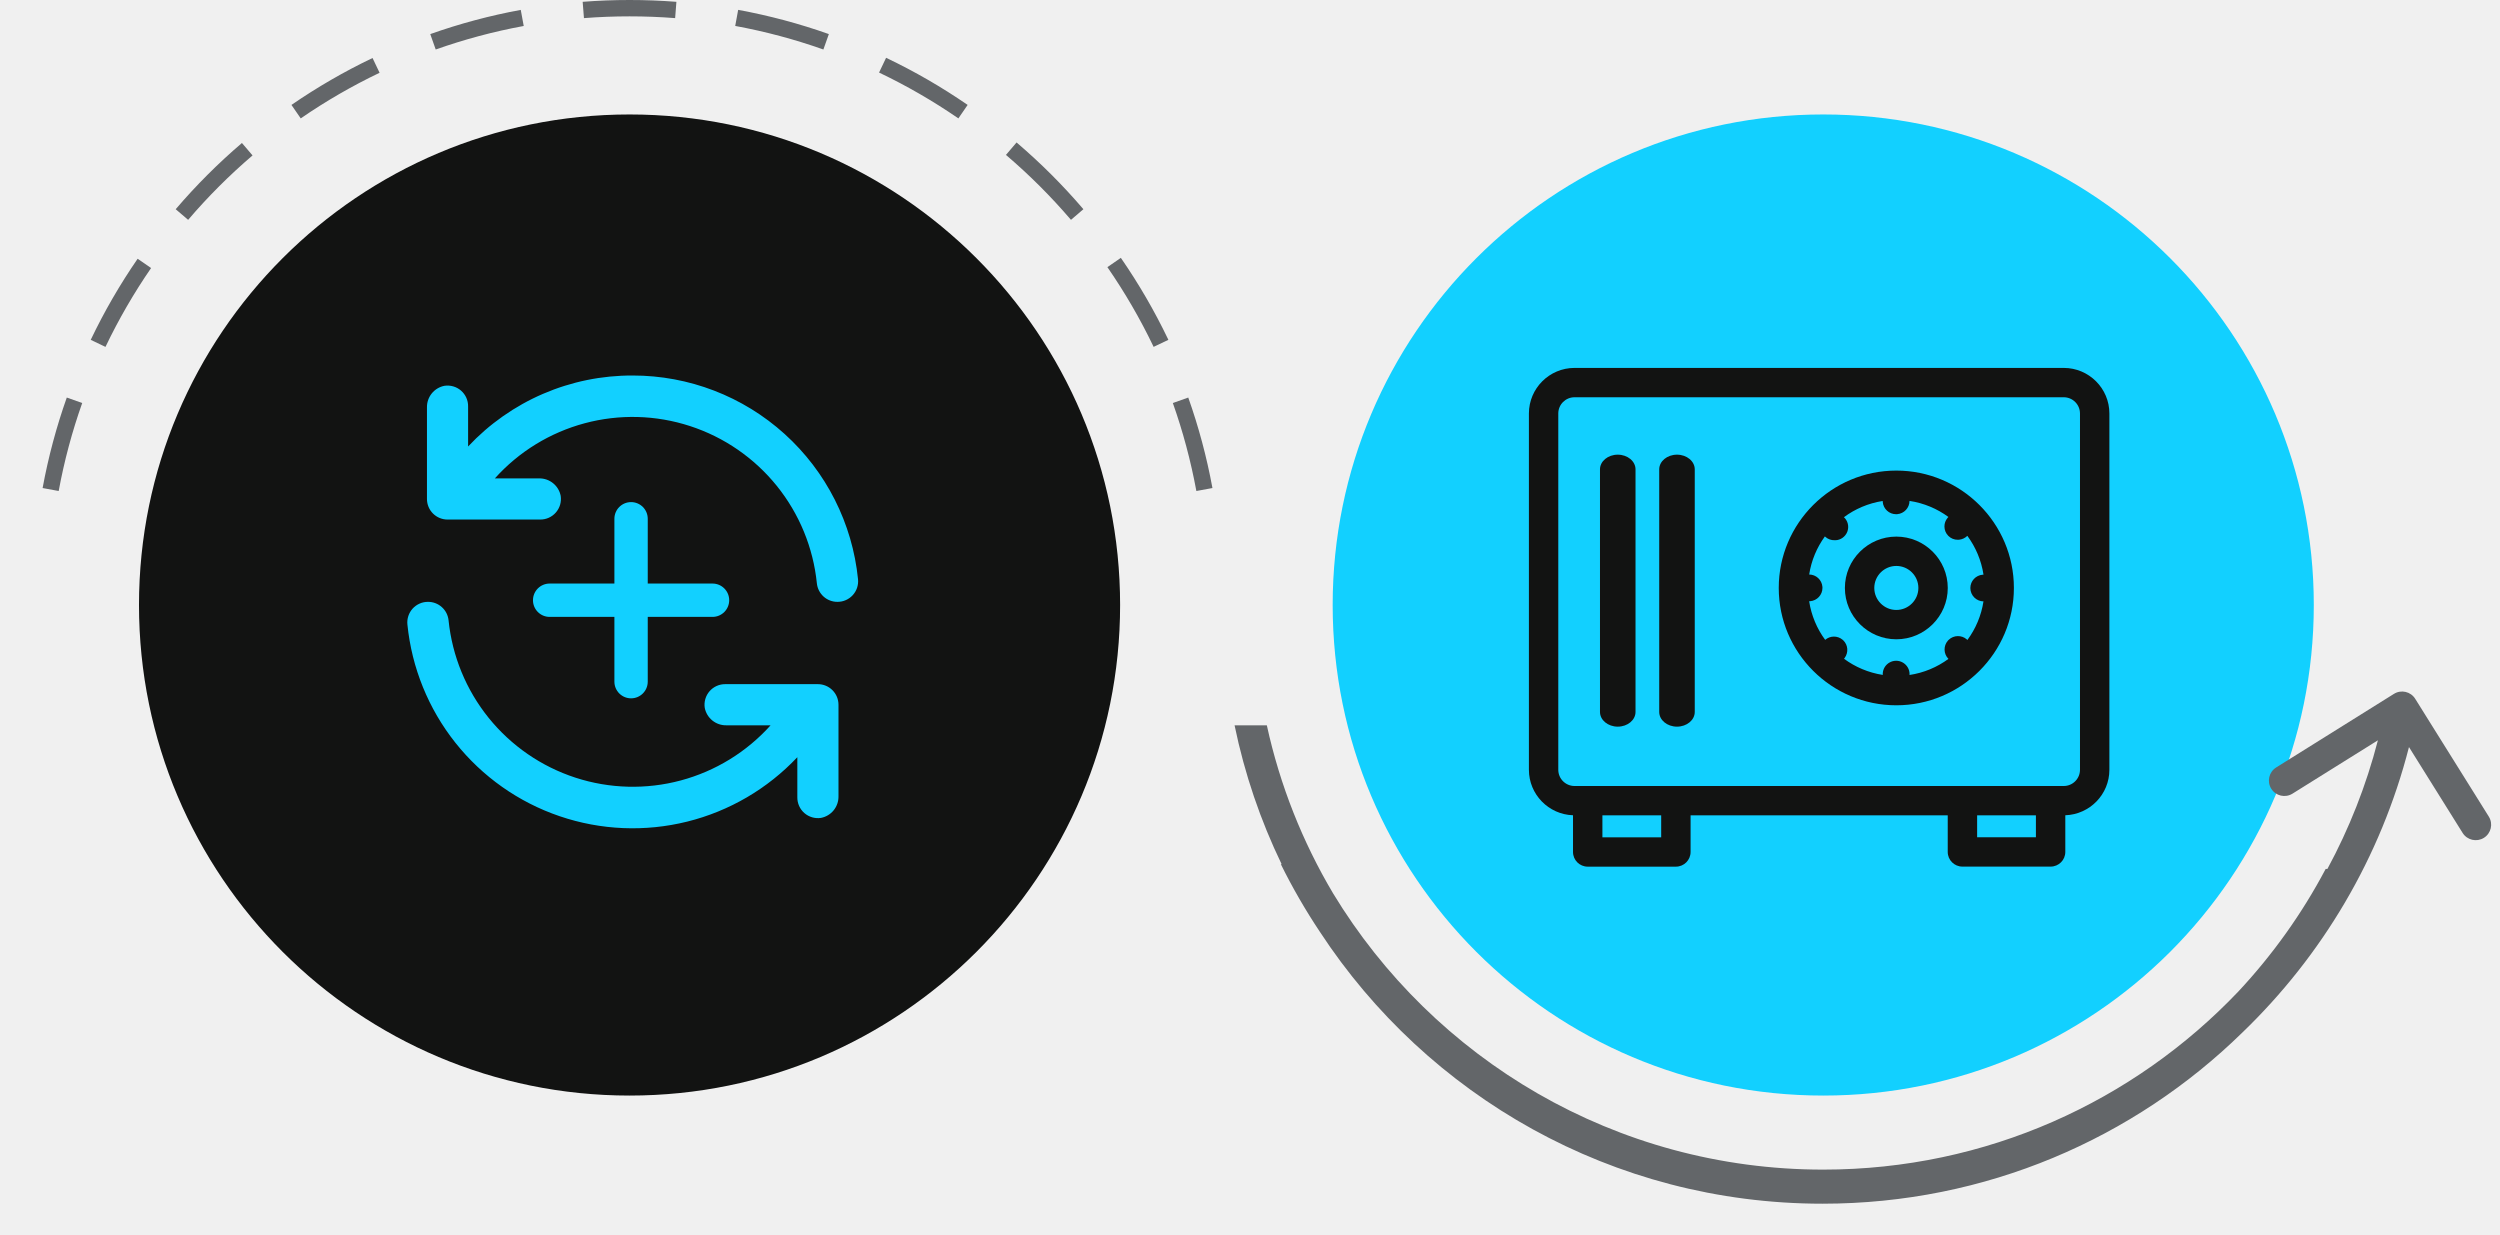
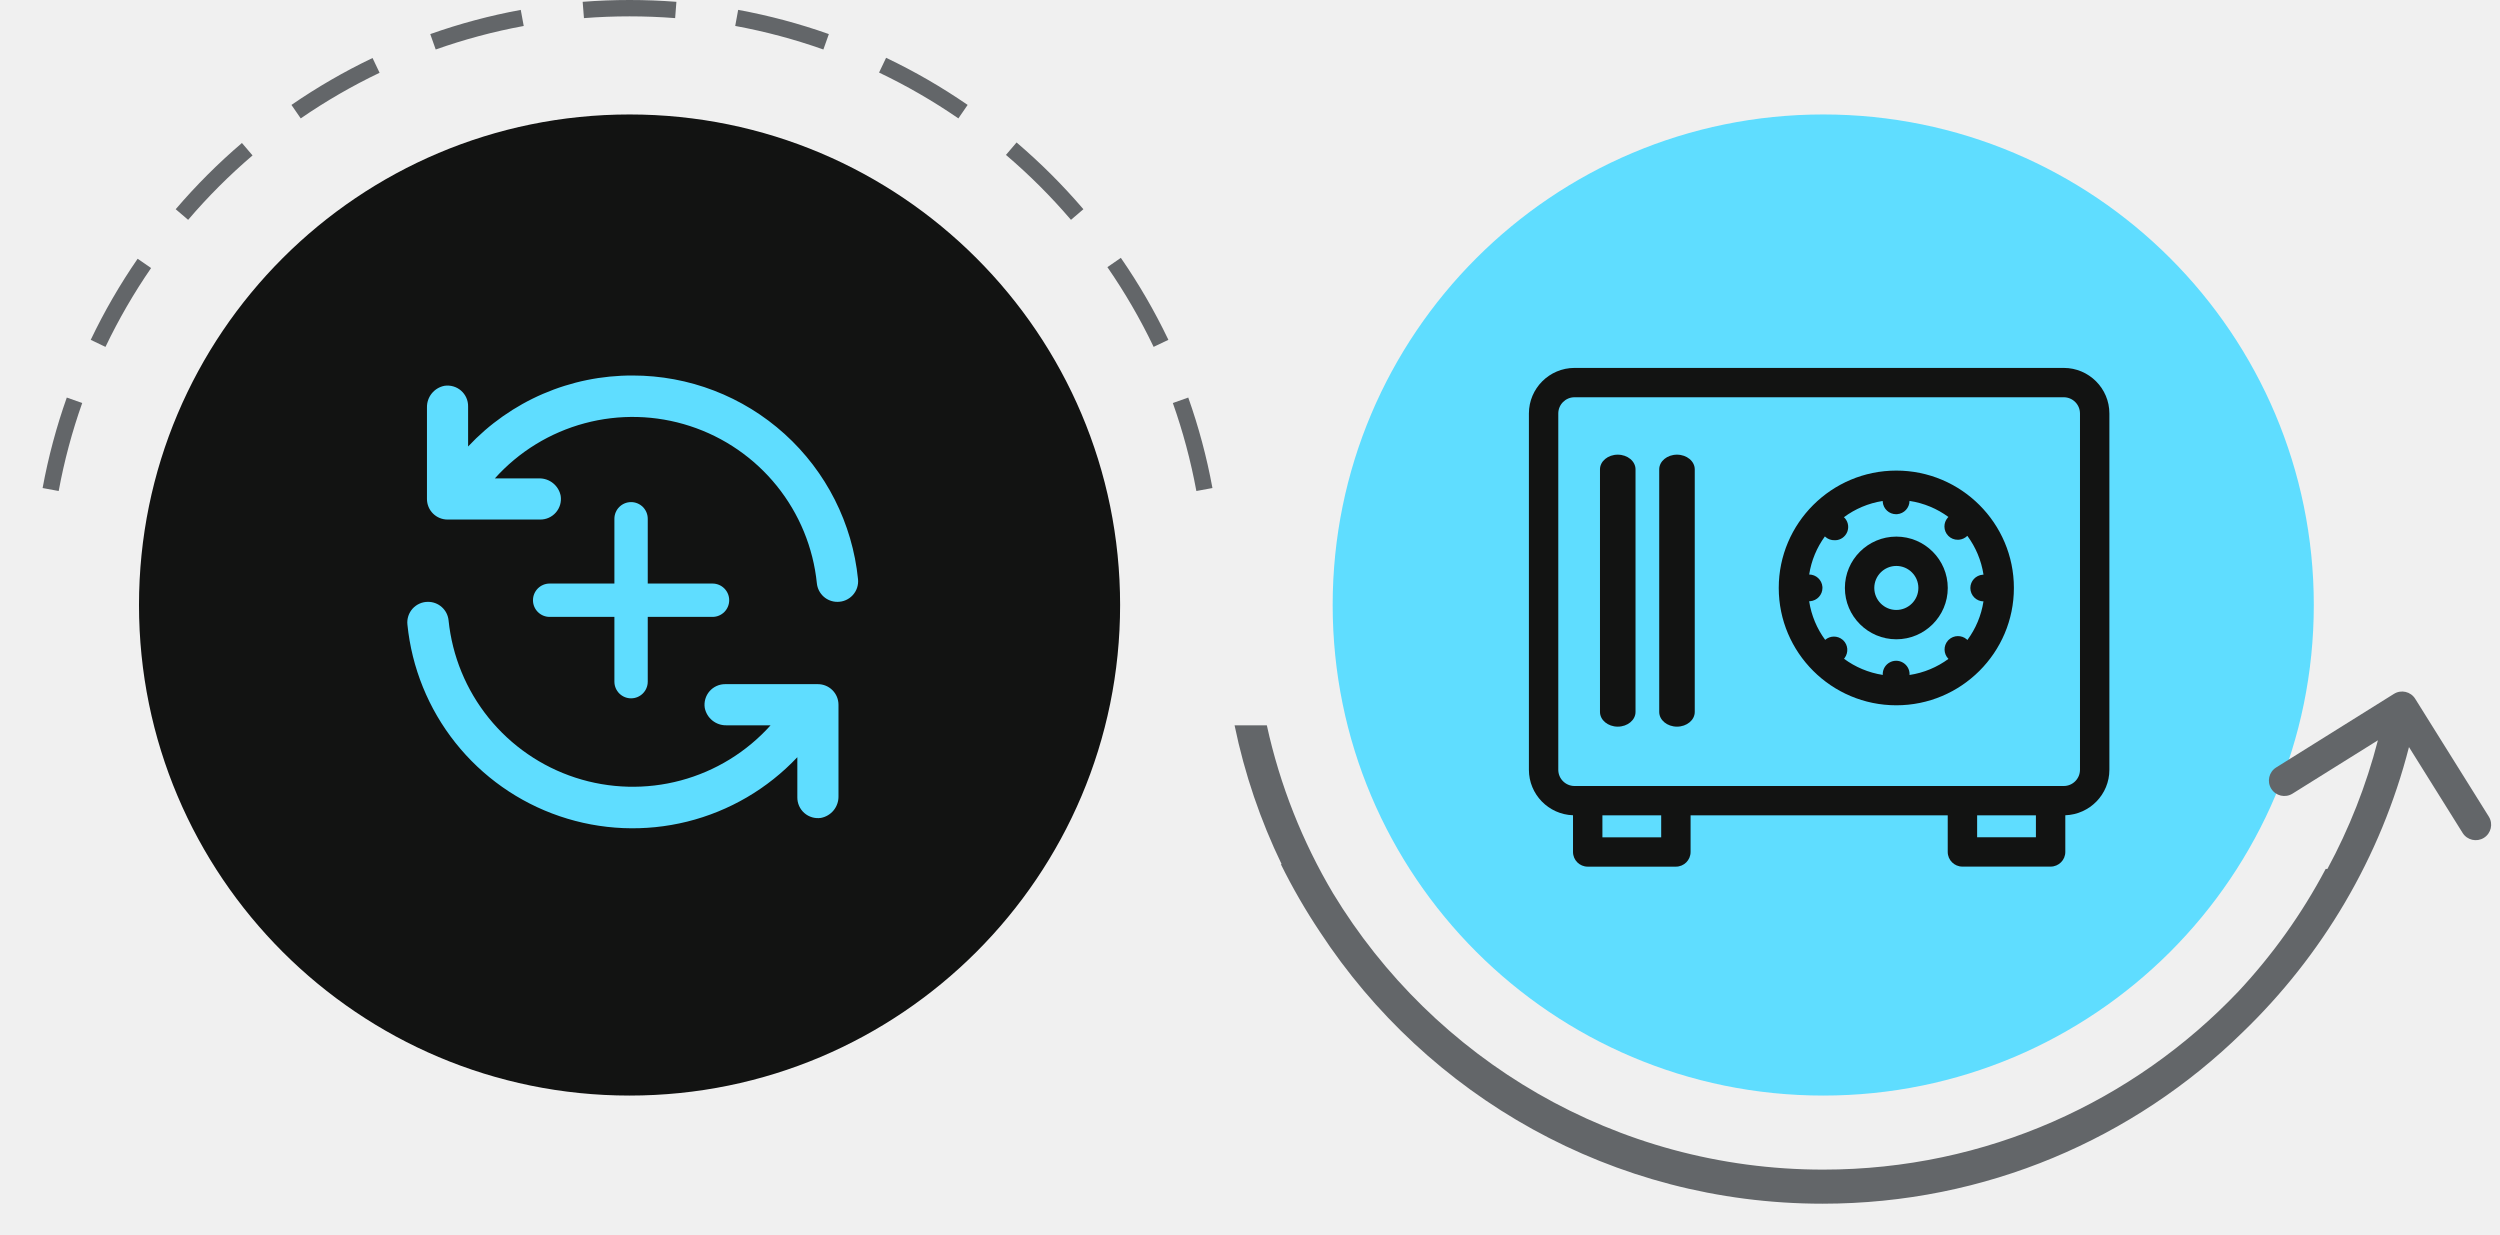
<svg xmlns="http://www.w3.org/2000/svg" width="162" height="80" viewBox="0 0 162 80" fill="none">
  <path fill-rule="evenodd" clip-rule="evenodd" d="M3.803 31.817L2.76 31.625L2.761 31.624C3.132 29.611 3.658 27.652 4.328 25.761L5.327 26.115C4.676 27.954 4.164 29.858 3.803 31.816L3.803 31.817ZM6.835 22.479L5.879 22.022C6.756 20.186 7.774 18.429 8.919 16.767L9.791 17.369C8.678 18.985 7.688 20.693 6.835 22.479ZM12.191 14.246L11.385 13.557C12.701 12.018 14.137 10.582 15.677 9.266L16.365 10.071C14.867 11.352 13.471 12.748 12.191 14.246ZM19.487 7.672L18.886 6.799C20.548 5.655 22.305 4.636 24.141 3.759L24.597 4.716C22.812 5.569 21.104 6.559 19.487 7.672ZM28.234 3.208L27.881 2.209C29.771 1.539 31.73 1.012 33.743 0.641L33.745 0.641L33.937 1.683L33.935 1.684C31.978 2.044 30.073 2.557 28.234 3.208ZM37.84 1.174L37.757 0.118L37.759 0.117C38.761 0.04 39.773 0 40.795 0C41.815 0 42.826 0.04 43.827 0.117L43.831 0.117L43.749 1.174L43.745 1.174C42.771 1.098 41.788 1.06 40.795 1.06C39.801 1.06 38.815 1.098 37.841 1.174L37.84 1.174ZM47.642 1.681L47.833 0.639L47.845 0.641C49.85 1.01 51.801 1.534 53.685 2.2L53.709 2.209L53.355 3.208L53.332 3.2C51.5 2.552 49.603 2.043 47.653 1.683L47.642 1.681ZM56.963 4.702L57.419 3.745L57.449 3.76C59.272 4.63 61.015 5.639 62.666 6.773L62.703 6.799L62.102 7.672L62.066 7.647C60.46 6.544 58.765 5.563 56.992 4.716L56.963 4.702ZM65.186 10.038L65.873 9.232L65.913 9.266C67.437 10.569 68.858 11.987 70.163 13.509L70.204 13.557L69.399 14.246L69.359 14.199C68.089 12.719 66.707 11.338 65.225 10.072L65.186 10.038ZM71.759 17.311L72.631 16.709L72.671 16.767C73.8 18.407 74.806 20.137 75.675 21.946L75.711 22.021L74.754 22.478L74.72 22.405C73.874 20.646 72.896 18.963 71.798 17.368L71.759 17.311ZM78.567 31.625L77.524 31.817L77.524 31.816C77.163 29.858 76.651 27.954 76 26.115L76.999 25.761C77.669 27.652 78.196 29.611 78.566 31.624L78.567 31.625Z" fill="#636669" />
  <g clip-path="url(#clip0_1413_55656)">
    <path fill-rule="evenodd" clip-rule="evenodd" d="M40.795 7.417C58.351 7.417 72.583 21.649 72.583 39.205C72.583 56.761 58.351 70.993 40.795 70.993C23.239 70.993 9.007 56.761 9.007 39.205C9.007 21.649 23.239 7.417 40.795 7.417Z" fill="#121312" />
    <g clip-path="url(#clip1_1413_55656)">
-       <path d="M41 24.333C39.001 24.325 37.023 24.73 35.187 25.521C33.352 26.313 31.7 27.474 30.333 28.933V26.333C30.336 26.14 30.296 25.949 30.217 25.772C30.137 25.596 30.021 25.439 29.875 25.312C29.729 25.185 29.558 25.092 29.372 25.038C29.186 24.984 28.991 24.971 28.8 25C28.477 25.063 28.186 25.238 27.978 25.494C27.771 25.75 27.661 26.071 27.667 26.4V32.333C27.667 32.687 27.807 33.026 28.057 33.276C28.307 33.526 28.646 33.667 29 33.667H35C35.193 33.669 35.385 33.629 35.561 33.55C35.737 33.471 35.895 33.354 36.021 33.208C36.148 33.062 36.242 32.891 36.296 32.705C36.349 32.52 36.362 32.325 36.333 32.133C36.271 31.81 36.096 31.519 35.84 31.312C35.584 31.104 35.263 30.994 34.933 31H32.067C33.62 29.27 35.642 28.029 37.887 27.427C40.132 26.825 42.503 26.888 44.713 27.608C46.923 28.328 48.877 29.675 50.336 31.484C51.795 33.293 52.698 35.488 52.933 37.8C52.967 38.13 53.122 38.436 53.368 38.658C53.615 38.88 53.935 39.002 54.267 39C54.454 39.001 54.639 38.963 54.81 38.887C54.981 38.812 55.134 38.702 55.26 38.564C55.386 38.425 55.481 38.262 55.54 38.085C55.598 37.907 55.619 37.719 55.6 37.533C55.236 33.914 53.541 30.56 50.843 28.121C48.145 25.681 44.637 24.332 41 24.333Z" fill="#12d0ff" />
-       <path d="M53 44.333H47C46.807 44.331 46.615 44.371 46.439 44.45C46.263 44.529 46.106 44.646 45.979 44.792C45.852 44.938 45.759 45.109 45.705 45.295C45.651 45.48 45.638 45.676 45.667 45.867C45.73 46.19 45.904 46.481 46.16 46.688C46.416 46.896 46.737 47.006 47.067 47H49.934C48.381 48.73 46.359 49.971 44.114 50.573C41.869 51.175 39.497 51.112 37.287 50.392C35.077 49.672 33.124 48.325 31.664 46.516C30.205 44.707 29.303 42.512 29.067 40.2C29.034 39.87 28.879 39.564 28.632 39.342C28.386 39.12 28.065 38.998 27.734 39C27.547 38.999 27.362 39.037 27.191 39.113C27.019 39.188 26.866 39.298 26.74 39.436C26.615 39.575 26.519 39.738 26.461 39.915C26.402 40.093 26.381 40.281 26.4 40.467C26.68 43.266 27.759 45.926 29.509 48.129C31.259 50.331 33.605 51.985 36.268 52.891C38.931 53.798 41.799 53.919 44.529 53.241C47.26 52.563 49.737 51.114 51.667 49.067V51.667C51.665 51.86 51.705 52.051 51.784 52.228C51.863 52.404 51.979 52.561 52.125 52.688C52.271 52.815 52.443 52.908 52.628 52.962C52.814 53.016 53.009 53.029 53.2 53C53.524 52.937 53.815 52.763 54.022 52.507C54.229 52.25 54.34 51.929 54.334 51.6V45.667C54.334 45.313 54.193 44.974 53.943 44.724C53.693 44.474 53.354 44.333 53 44.333Z" fill="#12d0ff" />
-       <path fill-rule="evenodd" clip-rule="evenodd" d="M46.171 37.814H41.974V33.617C41.974 33.02 41.491 32.536 40.894 32.536C40.297 32.536 39.813 33.02 39.813 33.617V37.814H35.617C35.02 37.814 34.537 38.298 34.537 38.895C34.537 39.491 35.02 39.975 35.617 39.975H39.813V44.172C39.813 44.768 40.297 45.252 40.894 45.252C41.491 45.252 41.974 44.768 41.974 44.172V39.975H46.171C46.768 39.975 47.252 39.491 47.252 38.895C47.252 38.298 46.768 37.814 46.171 37.814Z" fill="#12d0ff" />
+       <path d="M41 24.333C39.001 24.325 37.023 24.73 35.187 25.521C33.352 26.313 31.7 27.474 30.333 28.933V26.333C30.336 26.14 30.296 25.949 30.217 25.772C30.137 25.596 30.021 25.439 29.875 25.312C29.729 25.185 29.558 25.092 29.372 25.038C29.186 24.984 28.991 24.971 28.8 25C28.477 25.063 28.186 25.238 27.978 25.494C27.771 25.75 27.661 26.071 27.667 26.4V32.333C27.667 32.687 27.807 33.026 28.057 33.276C28.307 33.526 28.646 33.667 29 33.667H35C35.193 33.669 35.385 33.629 35.561 33.55C35.737 33.471 35.895 33.354 36.021 33.208C36.148 33.062 36.242 32.891 36.296 32.705C36.349 32.52 36.362 32.325 36.333 32.133C36.271 31.81 36.096 31.519 35.84 31.312C35.584 31.104 35.263 30.994 34.933 31H32.067C33.62 29.27 35.642 28.029 37.887 27.427C40.132 26.825 42.503 26.888 44.713 27.608C46.923 28.328 48.877 29.675 50.336 31.484C51.795 33.293 52.698 35.488 52.933 37.8C52.967 38.13 53.122 38.436 53.368 38.658C53.615 38.88 53.935 39.002 54.267 39C54.454 39.001 54.639 38.963 54.81 38.887C54.981 38.812 55.134 38.702 55.26 38.564C55.386 38.425 55.481 38.262 55.54 38.085C55.598 37.907 55.619 37.719 55.6 37.533C55.236 33.914 53.541 30.56 50.843 28.121C48.145 25.681 44.637 24.332 41 24.333Z" fill="#5FDDFF" />
+       <path d="M53 44.333H47C46.807 44.331 46.615 44.371 46.439 44.45C46.263 44.529 46.106 44.646 45.979 44.792C45.852 44.938 45.759 45.109 45.705 45.295C45.651 45.48 45.638 45.676 45.667 45.867C45.73 46.19 45.904 46.481 46.16 46.688C46.416 46.896 46.737 47.006 47.067 47H49.934C48.381 48.73 46.359 49.971 44.114 50.573C41.869 51.175 39.497 51.112 37.287 50.392C35.077 49.672 33.124 48.325 31.664 46.516C30.205 44.707 29.303 42.512 29.067 40.2C29.034 39.87 28.879 39.564 28.632 39.342C28.386 39.12 28.065 38.998 27.734 39C27.547 38.999 27.362 39.037 27.191 39.113C27.019 39.188 26.866 39.298 26.74 39.436C26.615 39.575 26.519 39.738 26.461 39.915C26.402 40.093 26.381 40.281 26.4 40.467C26.68 43.266 27.759 45.926 29.509 48.129C31.259 50.331 33.605 51.985 36.268 52.891C38.931 53.798 41.799 53.919 44.529 53.241C47.26 52.563 49.737 51.114 51.667 49.067V51.667C51.665 51.86 51.705 52.051 51.784 52.228C51.863 52.404 51.979 52.561 52.125 52.688C52.271 52.815 52.443 52.908 52.628 52.962C52.814 53.016 53.009 53.029 53.2 53C53.524 52.937 53.815 52.763 54.022 52.507C54.229 52.25 54.34 51.929 54.334 51.6V45.667C54.334 45.313 54.193 44.974 53.943 44.724C53.693 44.474 53.354 44.333 53 44.333Z" fill="#5FDDFF" />
+       <path fill-rule="evenodd" clip-rule="evenodd" d="M46.171 37.814H41.974V33.617C41.974 33.02 41.491 32.536 40.894 32.536C40.297 32.536 39.813 33.02 39.813 33.617V37.814H35.617C35.02 37.814 34.537 38.298 34.537 38.895C34.537 39.491 35.02 39.975 35.617 39.975H39.813V44.172C39.813 44.768 40.297 45.252 40.894 45.252C41.491 45.252 41.974 44.768 41.974 44.172V39.975H46.171C46.768 39.975 47.252 39.491 47.252 38.895C47.252 38.298 46.768 37.814 46.171 37.814Z" fill="#5FDDFF" />
    </g>
  </g>
  <g clip-path="url(#clip2_1413_55656)">
-     <path fill-rule="evenodd" clip-rule="evenodd" d="M118.146 7.417C135.702 7.417 149.934 21.649 149.934 39.205C149.934 56.761 135.702 70.993 118.146 70.993C100.59 70.993 86.357 56.761 86.357 39.205C86.357 21.649 100.59 7.417 118.146 7.417Z" fill="#12d0ff" />
+     <path fill-rule="evenodd" clip-rule="evenodd" d="M118.146 7.417C135.702 7.417 149.934 21.649 149.934 39.205C149.934 56.761 135.702 70.993 118.146 70.993C100.59 70.993 86.357 56.761 86.357 39.205C86.357 21.649 100.59 7.417 118.146 7.417Z" fill="#5FDDFF" />
    <g clip-path="url(#clip3_1413_55656)">
      <path fill-rule="evenodd" clip-rule="evenodd" d="M134.783 49.882C134.783 50.462 134.311 50.933 133.731 50.933H102.03C101.45 50.933 100.977 50.462 100.977 49.882V26.793C100.977 26.214 101.45 25.742 102.03 25.742H133.731C134.311 25.742 134.783 26.214 134.783 26.793V49.882ZM128.118 54.255H131.927V52.834H128.118V54.255ZM103.836 54.258H107.645V52.834H103.836V54.258ZM133.731 23.841H102.03C100.4 23.841 99.073 25.166 99.073 26.793V49.882C99.073 51.476 100.347 52.777 101.931 52.829V55.208C101.931 55.734 102.358 56.159 102.884 56.159H108.597C109.124 56.159 109.55 55.734 109.55 55.208V52.834H126.213V55.206C126.213 55.731 126.64 56.156 127.165 56.156H132.879C133.405 56.156 133.832 55.731 133.832 55.206V52.829C135.416 52.775 136.688 51.476 136.688 49.882V26.793C136.688 25.166 135.362 23.841 133.731 23.841Z" fill="#121312" />
      <path fill-rule="evenodd" clip-rule="evenodd" d="M122.882 30.494C127.082 30.494 130.5 33.906 130.5 38.099C130.5 42.292 127.082 45.703 122.882 45.703C118.681 45.703 115.263 42.292 115.263 38.099C115.263 33.906 118.681 30.494 122.882 30.494ZM123.736 32.459C123.735 32.909 123.385 33.282 122.938 33.318L122.867 33.321C122.412 33.321 122.038 32.971 122.002 32.526L121.999 32.463C121.069 32.608 120.212 32.977 119.487 33.514L119.471 33.5C119.728 33.726 119.825 34.081 119.723 34.404L119.699 34.472C119.569 34.789 119.264 34.997 118.94 35.007L118.87 35.006C118.663 35.01 118.463 34.938 118.306 34.807L118.254 34.758C117.733 35.475 117.375 36.316 117.235 37.228L117.227 37.228C117.682 37.228 118.056 37.578 118.092 38.023L118.095 38.095C118.095 38.549 117.744 38.922 117.298 38.958L117.233 38.961C117.375 39.886 117.739 40.74 118.271 41.463C118.596 41.183 119.07 41.183 119.393 41.45L119.452 41.503C119.755 41.804 119.791 42.276 119.537 42.63L119.492 42.688C120.217 43.223 121.074 43.591 122.004 43.735L122.005 43.761C121.978 43.459 122.111 43.167 122.351 42.989L122.414 42.947C122.693 42.774 123.046 42.774 123.326 42.947C123.584 43.106 123.738 43.386 123.739 43.669L123.736 43.739C124.67 43.599 125.531 43.232 126.26 42.696L126.249 42.685C125.936 42.359 125.929 41.851 126.221 41.517L126.276 41.46C126.603 41.148 127.111 41.141 127.443 41.429L127.487 41.472C128.02 40.749 128.387 39.896 128.529 38.97L128.547 38.971C128.068 38.971 127.679 38.583 127.679 38.104C127.679 37.65 128.03 37.277 128.476 37.241L128.531 37.238C128.389 36.307 128.021 35.449 127.484 34.722L127.478 34.727C127.336 34.866 127.151 34.952 126.957 34.972L126.874 34.977C126.64 34.981 126.415 34.89 126.253 34.726C126.09 34.564 125.999 34.344 125.999 34.115C125.999 33.911 126.071 33.715 126.201 33.561L126.258 33.5C125.529 32.965 124.669 32.599 123.736 32.459Z" fill="#121312" />
      <path fill-rule="evenodd" clip-rule="evenodd" d="M122.882 36.673C122.095 36.673 121.454 37.313 121.454 38.099C121.454 38.885 122.095 39.525 122.882 39.525C123.67 39.525 124.311 38.885 124.311 38.099C124.311 37.313 123.67 36.673 122.882 36.673ZM122.882 41.426C121.045 41.426 119.549 39.933 119.549 38.099C119.549 36.265 121.045 34.772 122.882 34.772C124.72 34.772 126.215 36.265 126.215 38.099C126.215 39.933 124.72 41.426 122.882 41.426Z" fill="#121312" />
      <path fill-rule="evenodd" clip-rule="evenodd" d="M104.83 47.087C104.195 47.087 103.679 46.66 103.679 46.134V30.415C103.679 29.889 104.195 29.462 104.83 29.462C105.466 29.462 105.982 29.889 105.982 30.415V46.134C105.982 46.66 105.466 47.087 104.83 47.087Z" fill="#121312" />
      <path fill-rule="evenodd" clip-rule="evenodd" d="M108.669 47.087C108.033 47.087 107.517 46.66 107.517 46.134V30.415C107.517 29.889 108.033 29.462 108.669 29.462C109.304 29.462 109.82 29.889 109.82 30.415V46.134C109.82 46.66 109.304 47.087 108.669 47.087Z" fill="#121312" />
    </g>
  </g>
  <path fill-rule="evenodd" clip-rule="evenodd" d="M161.274 52.914L156.505 45.281C156.212 44.813 155.595 44.67 155.127 44.963L147.495 49.732C147.026 50.025 146.884 50.642 147.177 51.11C147.469 51.579 148.086 51.721 148.554 51.428L154.088 47.971C153.331 50.907 152.224 53.702 150.814 56.309H150.703C149.17 59.208 147.261 61.878 145.041 64.254C138.28 71.361 128.73 75.791 118.146 75.791C104.678 75.791 92.886 68.619 86.381 57.885C84.406 54.558 82.941 50.894 82.091 47L80 47C80.651 50.157 81.684 53.173 83.049 56H82.999C83.75 57.521 84.597 58.986 85.532 60.387C92.479 70.994 104.471 78 118.1 78C128.689 78 138.29 73.77 145.304 66.909C150.467 61.941 154.271 55.571 156.102 48.41L159.578 53.974C159.871 54.442 160.488 54.584 160.956 54.292C161.425 53.999 161.567 53.382 161.274 52.914Z" fill="#636669" />
  <defs>
    <clipPath id="clip0_1413_55656">
      <rect width="63.576" height="63.576" fill="white" transform="translate(9.00659 7.41724)" />
    </clipPath>
    <clipPath id="clip1_1413_55656">
      <rect width="32" height="32" fill="white" transform="translate(25 23)" />
    </clipPath>
    <clipPath id="clip2_1413_55656">
      <rect width="63.576" height="63.576" fill="white" transform="translate(86.3574 7.41724)" />
    </clipPath>
    <clipPath id="clip3_1413_55656">
      <rect width="37.616" height="32.318" fill="white" transform="translate(99.073 23.8411)" />
    </clipPath>
  </defs>
</svg>
